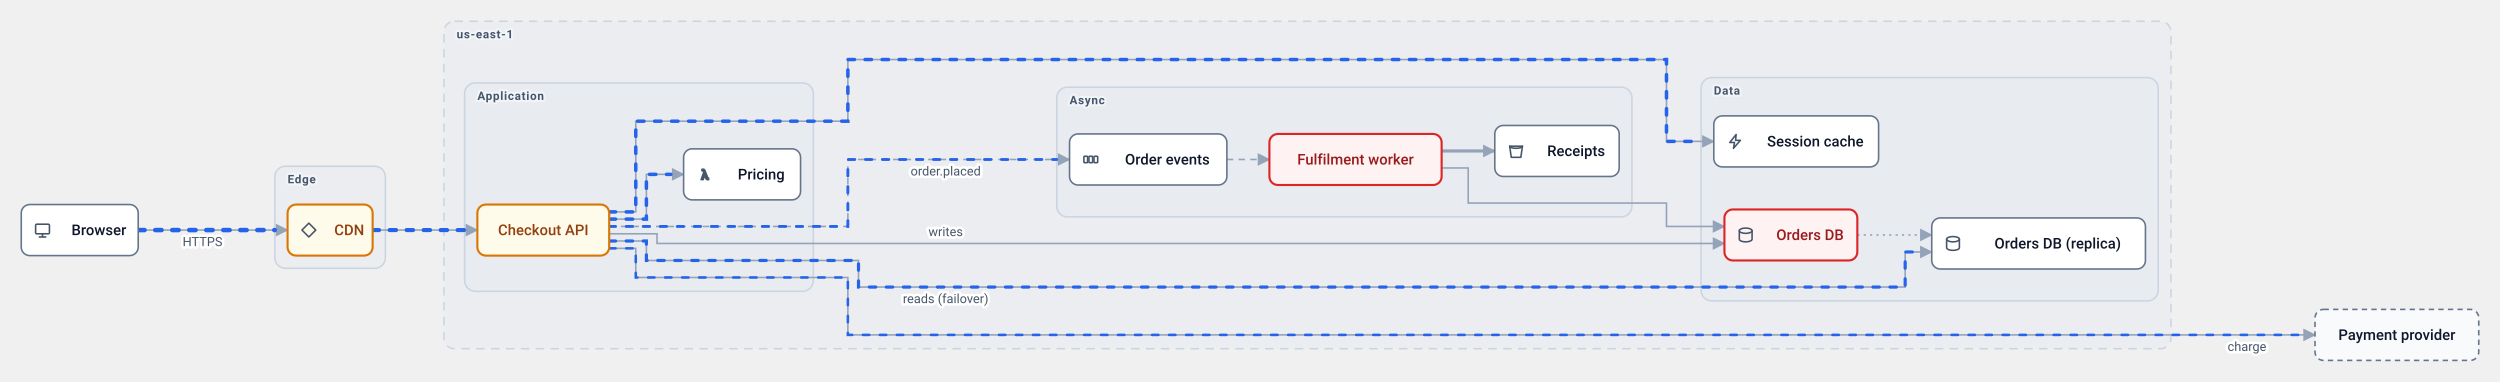
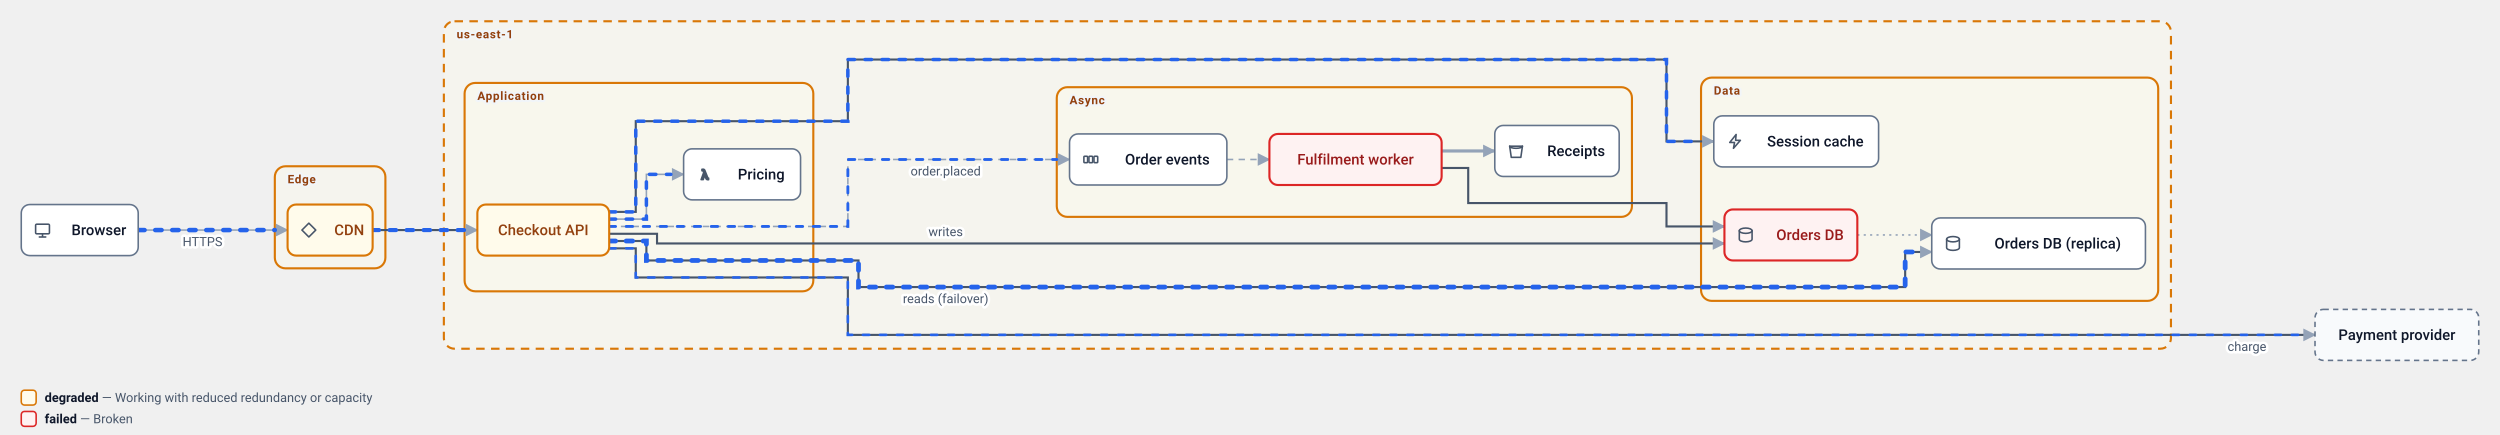
- <svg xmlns="http://www.w3.org/2000/svg" viewBox="0 0 2351.5 359" width="2351.5" height="359" data-orrery="1">
+ <svg xmlns="http://www.w3.org/2000/svg" viewBox="0 0 2351.5 409" width="2351.5" height="409" data-orrery="1">
  <style>.group-box{fill:#e2e8f0;fill-opacity:.35;stroke:#cbd5e1;stroke-width:1.5}
- .group-region .group-box{stroke-dasharray:8 6}
- .group-zone .group-box{stroke-dasharray:3 5}
- .group-cluster .group-box{stroke:#94a3b8}
- .group-boundary .group-box{stroke:#dc2626;stroke-dasharray:6 6;fill:none}
.group-label{font:600 11px system-ui,-apple-system,"Segoe UI",Roboto,sans-serif;fill:#475569;letter-spacing:.06em;text-transform:uppercase;paint-order:stroke;stroke:#f1f5f9;stroke-width:4px;stroke-linejoin:round}
.node-box{fill:#ffffff;stroke:#64748b;stroke-width:1.5}
- .node-external .node-box{stroke-dasharray:5 4;fill:#f8fafc}
- .node-state-failed .node-box{fill:#fef2f2;stroke:#dc2626;stroke-width:2;animation:orrery-pulse 1.2s linear infinite}
- .node-state-failed .node-label{fill:#991b1b}
- .node-state-degraded .node-box{fill:#fffbeb;stroke:#d97706;stroke-width:2}
- .node-state-degraded .node-label{fill:#92400e}
- .node-state-off{opacity:.45}
- .node-state-off .node-box{stroke-dasharray:4 4}
+ .node-label{font:500 14px system-ui,-apple-system,"Segoe UI",Roboto,sans-serif;fill:#0f172a;text-anchor:middle;dominant-baseline:central}
+ .node-tech{font:11px system-ui,-apple-system,"Segoe UI",Roboto,sans-serif;fill:#64748b;text-anchor:middle;dominant-baseline:central}
+ .replicas rect{fill:#ffffff;stroke:#94a3b8;stroke-width:1.5}
+ .badge{font:600 11px system-ui,-apple-system,"Segoe UI",Roboto,sans-serif;fill:#475569;text-anchor:end;dominant-baseline:central}
+ .node[data-ghost]{opacity:.5}.node[data-ghost] .node-box{stroke-dasharray:3 3}.node[data-ghost] .node-label{font-style:italic}
.glyph{fill:none;stroke:#475569;stroke-width:1.5;stroke-linejoin:round;stroke-linecap:round}
.glyph-text{font:600 13px system-ui,-apple-system,"Segoe UI",Roboto,sans-serif;fill:#475569;text-anchor:middle;dominant-baseline:central}
- .node-label{font:500 14px system-ui,-apple-system,"Segoe UI",Roboto,sans-serif;fill:#0f172a;text-anchor:middle;dominant-baseline:central}
.edge{fill:none;stroke:#94a3b8;stroke-width:1.5}
+ .edge.need{stroke:#475569;stroke-width:2}
.edge-async{stroke-dasharray:6 5}
.edge-replication{stroke-dasharray:2 4}
.edge-dataflow{stroke-width:3}
.flow{fill:none;stroke:#2563eb;stroke-linecap:round;stroke-dasharray:6 10;animation:orrery-flow 1s linear infinite}
.edge-label{font:12px system-ui,-apple-system,"Segoe UI",Roboto,sans-serif;fill:#475569;text-anchor:middle;dominant-baseline:central;paint-order:stroke;stroke:#ffffff;stroke-width:5px;stroke-linejoin:round}
+ .legend text{font:12px system-ui,-apple-system,"Segoe UI",Roboto,sans-serif;fill:#475569;dominant-baseline:central}.legend .legend-name{font-weight:600;fill:#0f172a}
@keyframes orrery-flow{to{stroke-dashoffset:-16}}
- @keyframes orrery-pulse{0%{stroke-opacity:1}50%{stroke-opacity:0.4}100%{stroke-opacity:1}}</style>
+ @keyframes orrery-pulse{0%{stroke-opacity:1}50%{stroke-opacity:0.4}100%{stroke-opacity:1}}
+ .st-degraded .node-box{stroke:#d97706;stroke-width:2;fill:#fffbeb}
+ .st-degraded .group-box{stroke:#d97706;stroke-width:2;fill:#fffbeb}
+ .st-degraded .node-label{fill:#92400e}
+ .st-degraded .group-label{fill:#92400e}
+ .st-failed .node-box{stroke:#dc2626;stroke-width:2;fill:#fef2f2;animation:orrery-pulse 1.2s linear infinite}
+ .st-failed .group-box{stroke:#dc2626;stroke-width:2;fill:#fef2f2;animation:orrery-pulse 1.2s linear infinite}
+ .st-failed .node-label{fill:#991b1b}
+ .st-failed .group-label{fill:#991b1b}
+ .st-off .node-box{stroke-dasharray:4 4}
+ .st-off .group-box{stroke-dasharray:4 4}
+ .st-off{opacity:0.45}
+ .kind-external .node-box{stroke-dasharray:5 4;fill:#f8fafc}
+ .gk-region .group-box{stroke-dasharray:8 6}
+ .gk-zone .group-box{stroke-dasharray:3 5}
+ .gk-cluster .group-box{stroke:#94a3b8}
+ .gk-boundary .group-box{stroke:#dc2626;fill-opacity:0;stroke-dasharray:8 6}</style>
  <defs>
    <marker id="arrow" viewBox="0 0 12 12" refX="11" refY="6" markerWidth="12" markerHeight="12" markerUnits="userSpaceOnUse" orient="auto">
      <path d="M0 0L12 6L0 12z" fill="#94a3b8" />
    </marker>
+     <marker id="arrow-start" viewBox="0 0 12 12" refX="1" refY="6" markerWidth="12" markerHeight="12" markerUnits="userSpaceOnUse" orient="auto">
+       <path d="M12 0L0 6L12 12z" fill="#94a3b8" />
+     </marker>
  </defs>
  <g class="scene">
-     <g class="view" data-view="overview" data-title="Checkout service — Primary DB fails (2/4): Reads fail over to the replica" data-size="2351.5 359">
+     <g class="view" data-view="overview" data-title="Checkout service — Primary DB fails (2/4): Reads fail over to the replica" data-size="2351.5 409">
      <g class="groups">
-         <g class="group group-tier" data-group="edge" data-bbox="258.5 156.4 104 96">
+         <g class="group gk-tier st-degraded" data-group="edge" data-bbox="258.5 156.4 104 96" data-state="degraded">
          <rect class="group-box" x="258.5" y="156.4" width="104" height="96" rx="10" />
          <text class="group-label" x="270.5" y="172.4">Edge</text>
        </g>
-         <g class="group group-region" data-group="region" data-bbox="417.5 20 1624.5 308">
+         <g class="group gk-region st-degraded" data-group="region" data-bbox="417.5 20 1624.5 308" data-state="degraded">
          <rect class="group-box" x="417.5" y="20" width="1624.5" height="308" rx="10" />
          <text class="group-label" x="429.5" y="36">us-east-1</text>
        </g>
-         <g class="group group-tier" data-group="app" data-bbox="437 78 328 196">
+         <g class="group gk-tier st-degraded" data-group="app" data-bbox="437 78 328 196" data-state="degraded">
          <rect class="group-box" x="437" y="78" width="328" height="196" rx="10" />
          <text class="group-label" x="449" y="94">Application</text>
        </g>
-         <g class="group group-tier" data-group="data" data-bbox="1600 73 430 210">
+         <g class="group gk-tier st-degraded" data-group="data" data-bbox="1600 73 430 210" data-state="degraded">
          <rect class="group-box" x="1600" y="73" width="430" height="210" rx="10" />
          <text class="group-label" x="1612" y="89">Data</text>
        </g>
-         <g class="group group-tier" data-group="async" data-bbox="994 82 541 122">
+         <g class="group gk-tier st-degraded" data-group="async" data-bbox="994 82 541 122" data-state="degraded">
          <rect class="group-box" x="994" y="82" width="541" height="122" rx="10" />
          <text class="group-label" x="1006" y="98">Async</text>
        </g>
      </g>
      <g class="edges">
        <path class="edge edge-sync" data-edge="browser-&gt;cdn" data-kind="sync" d="M130 216.4 L270.5 216.4" marker-end="url(#arrow)" />
        <path class="flow" data-flow="browser-&gt;cdn" data-load="0.9" d="M130 216.4 L258.5 216.4" style="stroke-width:4.2;animation-duration:0.8s" />
        <text class="edge-label" x="190.5" y="227.4">HTTPS</text>
-         <path class="edge edge-sync" data-edge="cdn-&gt;api" data-kind="sync" d="M350.5 216.4 L449 216.4" marker-end="url(#arrow)" />
+         <path class="edge edge-sync need" data-edge="cdn-&gt;api" data-kind="sync" d="M350.5 216.4 L449 216.4" marker-end="url(#arrow)" />
        <path class="flow" data-flow="cdn-&gt;api" data-load="0.8" d="M350.5 216.4 L437 216.4" style="stroke-width:3.9;animation-duration:1s" />
        <path class="edge edge-sync" data-edge="api-&gt;pricing" data-kind="sync" d="M573 206.1 L608 206.1 L608 164 L643 164" marker-end="url(#arrow)" />
        <path class="flow" data-flow="api-&gt;pricing" data-load="0.6" d="M573 206.1 L608 206.1 L608 164 L631 164" style="stroke-width:3.3;animation-duration:1.5s" />
-         <path class="edge edge-sync" data-edge="api-&gt;cache" data-kind="sync" d="M573 199.3 L598 199.3 L598 114 L797.5 114 L797.5 56 L1567.5 56 L1567.5 133 L1612 133" marker-end="url(#arrow)" />
+         <path class="edge edge-sync need" data-edge="api-&gt;cache" data-kind="sync" d="M573 199.3 L598 199.3 L598 114 L797.5 114 L797.5 56 L1567.5 56 L1567.5 133 L1612 133" marker-end="url(#arrow)" />
        <path class="flow" data-flow="api-&gt;cache" data-load="0.6" d="M573 199.3 L598 199.3 L598 114 L797.5 114 L797.5 56 L1567.5 56 L1567.5 133 L1600 133" style="stroke-width:3.3;animation-duration:1.5s" />
-         <path class="edge edge-sync" data-edge="api-&gt;db" data-kind="sync" d="M573 219.9 L618 219.9 L618 229 L1622 229" marker-end="url(#arrow)" />
+         <path class="edge edge-sync need" data-edge="api-&gt;db" data-kind="sync" d="M573 219.9 L618 219.9 L618 229 L1622 229" marker-end="url(#arrow)" />
        <path class="flow" data-flow="api-&gt;db" data-load="0" d="M573 219.9 L618 219.9 L618 229 L1610 229" style="stroke-width:1.5;animation:none;opacity:0" />
        <text class="edge-label" x="889.5" y="218">writes</text>
-         <path class="edge edge-sync" data-edge="api-reads" data-kind="sync" d="M573 226.7 L608 226.7 L608 245 L807.5 245 L807.5 270 L1792 270 L1792 237 L1817 237" marker-end="url(#arrow)" />
-         <path class="flow" data-flow="api-reads" data-load="0.5" d="M573 226.7 L608 226.7 L608 245 L807.5 245 L807.5 270 L1792 270 L1792 237 L1805 237" style="stroke-width:3;animation-duration:1.8s" />
+         <path class="edge edge-sync need" data-edge="api-reads" data-kind="sync" d="M573 226.7 L608 226.7 L608 245 L807.5 245 L807.5 270 L1792 270 L1792 237 L1817 237" marker-end="url(#arrow)" />
+         <path class="flow" data-flow="api-reads" data-load="1" d="M573 226.7 L608 226.7 L608 245 L807.5 245 L807.5 270 L1792 270 L1792 237 L1805 237" style="stroke-width:4.5;animation-duration:0.5s" />
        <text class="edge-label" x="889.5" y="281">reads (failover)</text>
        <path class="edge edge-replication" data-edge="db-&gt;replica" data-kind="replication" d="M1747 221 L1817 221" marker-end="url(#arrow)" />
        <path class="flow" data-flow="db-&gt;replica" data-load="0" d="M1747 221 L1805 221" style="stroke-width:1.5;animation:none;opacity:0" />
-         <path class="edge edge-sync" data-edge="api-&gt;psp" data-kind="sync" d="M573 233.6 L598 233.6 L598 261 L797.5 261 L797.5 315 L2177.5 315" marker-end="url(#arrow)" />
+         <path class="edge edge-sync need" data-edge="api-&gt;psp" data-kind="sync" d="M573 233.6 L598 233.6 L598 261 L797.5 261 L797.5 315 L2177.5 315" marker-end="url(#arrow)" />
        <path class="flow" data-flow="api-&gt;psp" data-load="0.3" d="M573 233.6 L598 233.6 L598 261 L797.5 261 L797.5 315 L2165.5 315" style="stroke-width:2.4;animation-duration:2.3s" />
        <text class="edge-label" x="2113.5" y="326">charge</text>
        <path class="edge edge-async" data-edge="api-&gt;queue" data-kind="async" d="M573 213 L797.5 213 L797.5 150 L1006 150" marker-end="url(#arrow)" />
        <path class="flow" data-flow="api-&gt;queue" data-load="0.4" d="M573 213 L797.5 213 L797.5 150 L994 150" style="stroke-width:2.7;animation-duration:2s" />
        <text class="edge-label" x="889.5" y="161">order.placed</text>
        <path class="edge edge-async" data-edge="queue-&gt;worker" data-kind="async" d="M1154 150 L1194 150" marker-end="url(#arrow)" />
        <path class="flow" data-flow="queue-&gt;worker" data-load="0" d="M1154 150 L1182 150" style="stroke-width:1.5;animation:none;opacity:0" />
        <path class="edge edge-dataflow" data-edge="worker-&gt;s3" data-kind="dataflow" d="M1356 142 L1406 142" marker-end="url(#arrow)" />
        <path class="flow" data-flow="worker-&gt;s3" data-load="0" d="M1356 142 L1394 142" style="stroke-width:1.5;animation:none;opacity:0" />
-         <path class="edge edge-sync" data-edge="worker-&gt;db" data-kind="sync" d="M1356 158 L1381 158 L1381 191 L1567.5 191 L1567.5 213 L1622 213" marker-end="url(#arrow)" />
+         <path class="edge edge-sync need" data-edge="worker-&gt;db" data-kind="sync" d="M1356 158 L1381 158 L1381 191 L1567.5 191 L1567.5 213 L1622 213" marker-end="url(#arrow)" />
        <path class="flow" data-flow="worker-&gt;db" data-load="0" d="M1356 158 L1381 158 L1381 191 L1567.5 191 L1567.5 213 L1610 213" style="stroke-width:1.5;animation:none;opacity:0" />
      </g>
      <g class="nodes">
-         <g class="node node-client" data-node="browser" data-kind="client" data-state="on" data-bbox="20 192.4 110 48" transform="translate(20 192.4)">
+         <g class="node kind-client st-on" data-node="browser" data-kind="client" data-state="on" data-bbox="20 192.4 110 48" transform="translate(20 192.4)">
          <rect class="node-box" width="110" height="48" rx="8" />
          <g class="glyph" transform="translate(12 16)">
            <rect x="1.5" y="2.5" width="13" height="9" rx="1" />
            <path d="M5 14.5h6M8 11.5v3" />
          </g>
          <text class="node-label" x="73" y="24">Browser</text>
        </g>
-         <g class="node node-gateway node-state-degraded" data-node="cdn" data-kind="gateway" data-state="degraded" data-bbox="270.5 192.4 80 48" transform="translate(270.5 192.4)">
+         <g class="node kind-gateway st-degraded" data-node="cdn" data-kind="gateway" data-state="degraded" data-bbox="270.5 192.4 80 48" transform="translate(270.5 192.4)">
          <rect class="node-box" width="80" height="48" rx="8" />
          <g class="glyph" transform="translate(12 16)">
            <path d="M8 1.5l6.5 6.5L8 14.5 1.5 8z" />
          </g>
          <text class="node-label" x="58" y="24">CDN</text>
        </g>
-         <g class="node node-service node-state-degraded" data-node="api" data-kind="service" data-state="degraded" data-bbox="449 192.4 124 48" transform="translate(449 192.4)">
+         <g class="node kind-service st-degraded" data-node="api" data-kind="service" data-state="degraded" data-bbox="449 192.4 124 48" transform="translate(449 192.4)">
          <rect class="node-box" width="124" height="48" rx="8" />
          <text class="node-label" x="62" y="24">Checkout API</text>
        </g>
-         <g class="node node-function" data-node="pricing" data-kind="function" data-state="on" data-bbox="643 140 110 48" transform="translate(643 140)">
+         <g class="node kind-function st-on" data-node="pricing" data-kind="function" data-state="on" data-bbox="643 140 110 48" transform="translate(643 140)">
          <rect class="node-box" width="110" height="48" rx="8" />
          <g class="glyph" transform="translate(12 16)">
            <text class="glyph-text" x="8" y="8.5">λ</text>
          </g>
          <text class="node-label" x="73" y="24">Pricing</text>
        </g>
-         <g class="node node-cache" data-node="cache" data-kind="cache" data-state="on" data-bbox="1612 109 155 48" transform="translate(1612 109)">
+         <g class="node kind-cache st-on" data-node="cache" data-kind="cache" data-state="on" data-bbox="1612 109 155 48" transform="translate(1612 109)">
          <rect class="node-box" width="155" height="48" rx="8" />
          <g class="glyph" transform="translate(12 16)">
            <path d="M9 1.5L3 9h4.5l-1 5.5L13 7H8.5z" />
          </g>
          <text class="node-label" x="95.5" y="24">Session cache</text>
        </g>
-         <g class="node node-database node-state-failed" data-node="db" data-kind="database" data-state="failed" data-bbox="1622 197 125 48" transform="translate(1622 197)">
+         <g class="node kind-database st-failed" data-node="db" data-kind="database" data-state="failed" data-pulse="1" data-bbox="1622 197 125 48" transform="translate(1622 197)">
          <rect class="node-box" width="125" height="48" rx="8" />
          <g class="glyph" transform="translate(12 16)">
            <ellipse cx="8" cy="4" rx="6" ry="2.5" />
            <path d="M2 4v8c0 1.4 2.7 2.5 6 2.5s6-1.1 6-2.5V4" />
          </g>
          <text class="node-label" x="80.5" y="24">Orders DB</text>
        </g>
-         <g class="node node-database" data-node="replica" data-kind="database" data-state="on" data-bbox="1817 205 201 48" transform="translate(1817 205)">
+         <g class="node kind-database st-on" data-node="replica" data-kind="database" data-state="on" data-bbox="1817 205 201 48" transform="translate(1817 205)">
          <rect class="node-box" width="201" height="48" rx="8" />
          <g class="glyph" transform="translate(12 16)">
            <ellipse cx="8" cy="4" rx="6" ry="2.5" />
            <path d="M2 4v8c0 1.4 2.7 2.5 6 2.5s6-1.1 6-2.5V4" />
          </g>
          <text class="node-label" x="118.5" y="24">Orders DB (replica)</text>
        </g>
-         <g class="node node-queue" data-node="queue" data-kind="queue" data-state="on" data-bbox="1006 126 148 48" transform="translate(1006 126)">
+         <g class="node kind-queue st-on" data-node="queue" data-kind="queue" data-state="on" data-bbox="1006 126 148 48" transform="translate(1006 126)">
          <rect class="node-box" width="148" height="48" rx="8" />
          <g class="glyph" transform="translate(12 16)">
            <rect x="1.5" y="5" width="3.5" height="6" rx=".5" />
            <rect x="6.25" y="5" width="3.5" height="6" rx=".5" />
            <rect x="11" y="5" width="3.5" height="6" rx=".5" />
          </g>
          <text class="node-label" x="92" y="24">Order events</text>
        </g>
-         <g class="node node-service node-state-failed" data-node="worker" data-kind="service" data-state="failed" data-bbox="1194 126 162 48" transform="translate(1194 126)">
+         <g class="node kind-service st-failed" data-node="worker" data-kind="service" data-state="failed" data-pulse="1" data-bbox="1194 126 162 48" transform="translate(1194 126)">
          <rect class="node-box" width="162" height="48" rx="8" />
          <text class="node-label" x="81" y="24">Fulfilment worker</text>
        </g>
-         <g class="node node-storage" data-node="s3" data-kind="storage" data-state="on" data-bbox="1406 118 117 48" transform="translate(1406 118)">
+         <g class="node kind-storage st-on" data-node="s3" data-kind="storage" data-state="on" data-bbox="1406 118 117 48" transform="translate(1406 118)">
          <rect class="node-box" width="117" height="48" rx="8" />
          <g class="glyph" transform="translate(12 16)">
            <path d="M2 3.5h12l-1.5 10.5h-9z" />
            <path d="M2 3.5c0 1.2 2.7 2 6 2s6-.8 6-2" />
          </g>
          <text class="node-label" x="76.5" y="24">Receipts</text>
        </g>
-         <g class="node node-external" data-node="psp" data-kind="external" data-state="on" data-bbox="2177.5 291 154 48" transform="translate(2177.5 291)">
+         <g class="node kind-external st-on" data-node="psp" data-kind="external" data-state="on" data-bbox="2177.5 291 154 48" transform="translate(2177.5 291)">
          <rect class="node-box" width="154" height="48" rx="8" />
          <text class="node-label" x="77" y="24">Payment provider</text>
+         </g>
+       </g>
+       <g class="legend" transform="translate(20 367)">
+         <g transform="translate(0 0)">
+           <rect width="14" height="14" rx="3" style="fill:#fffbeb;stroke:#d97706;stroke-width:1.5" />
+           <text x="22" y="7">
+             <tspan class="legend-name">degraded</tspan> — Working with reduced redundancy or capacity</text>
+         </g>
+         <g transform="translate(0 20)">
+           <rect width="14" height="14" rx="3" style="fill:#fef2f2;stroke:#dc2626;stroke-width:1.5" />
+           <text x="22" y="7">
+             <tspan class="legend-name">failed</tspan> — Broken</text>
        </g>
      </g>
    </g>
  </g>
</svg>
